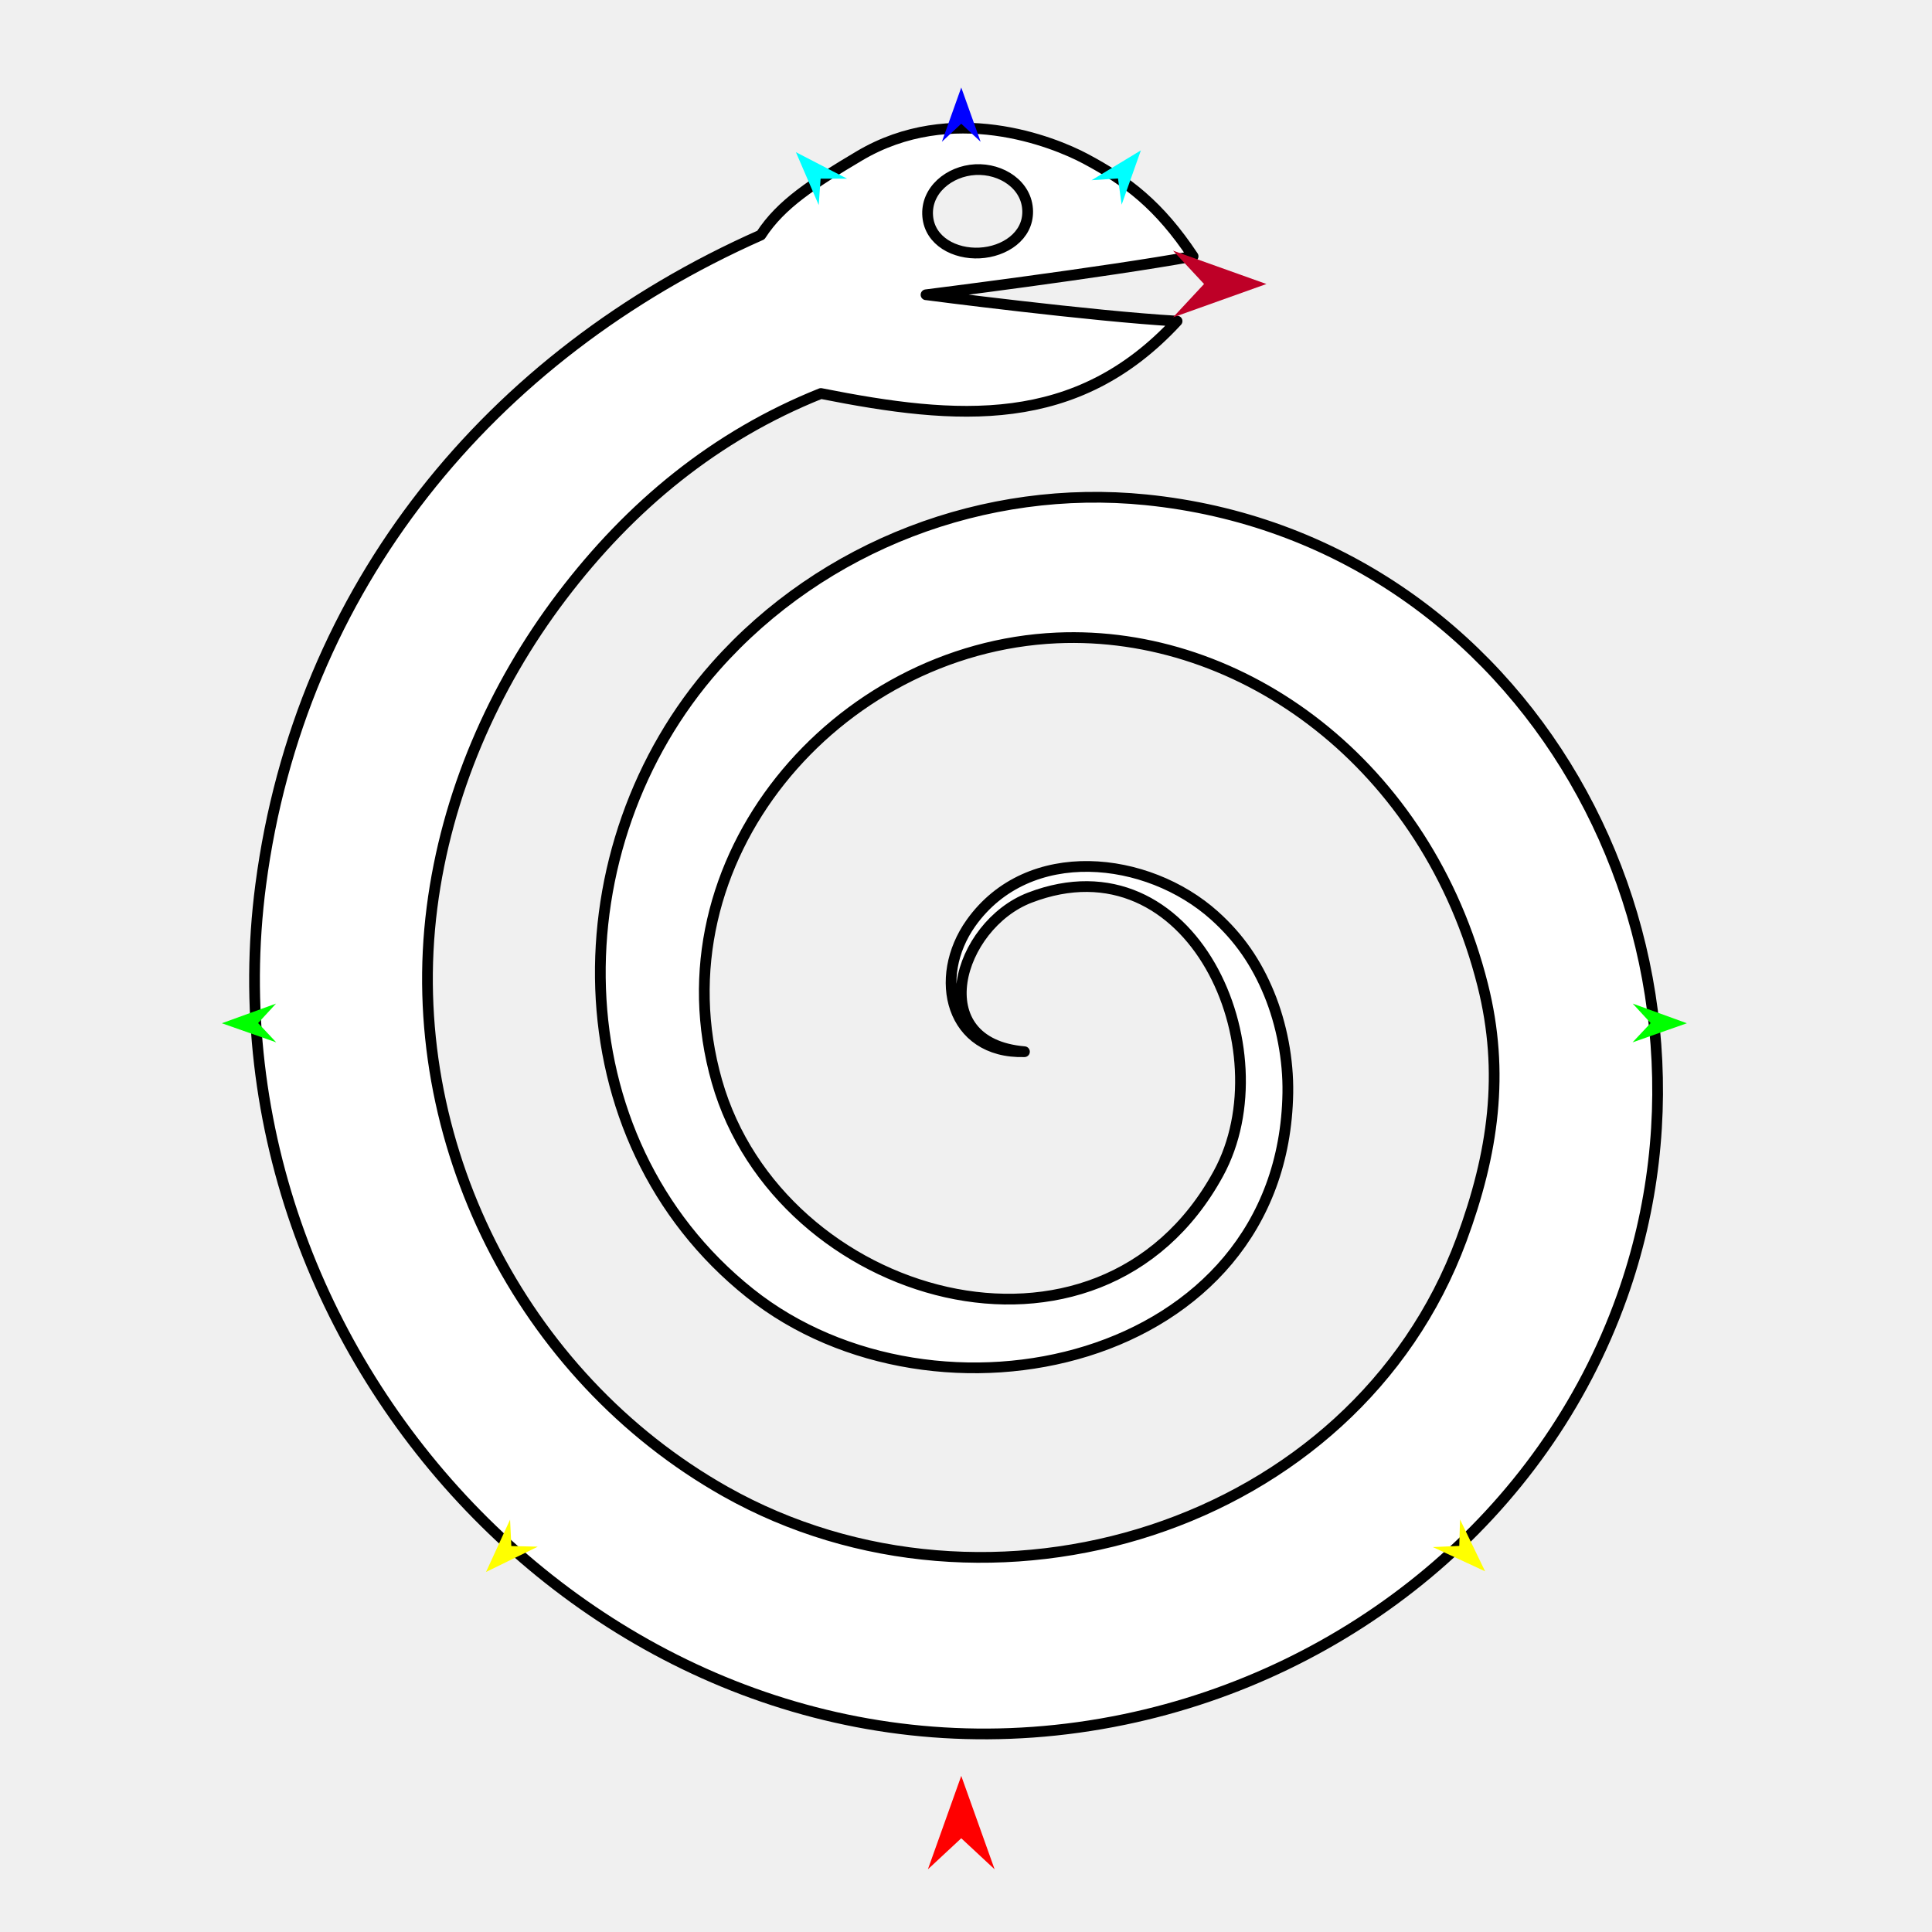
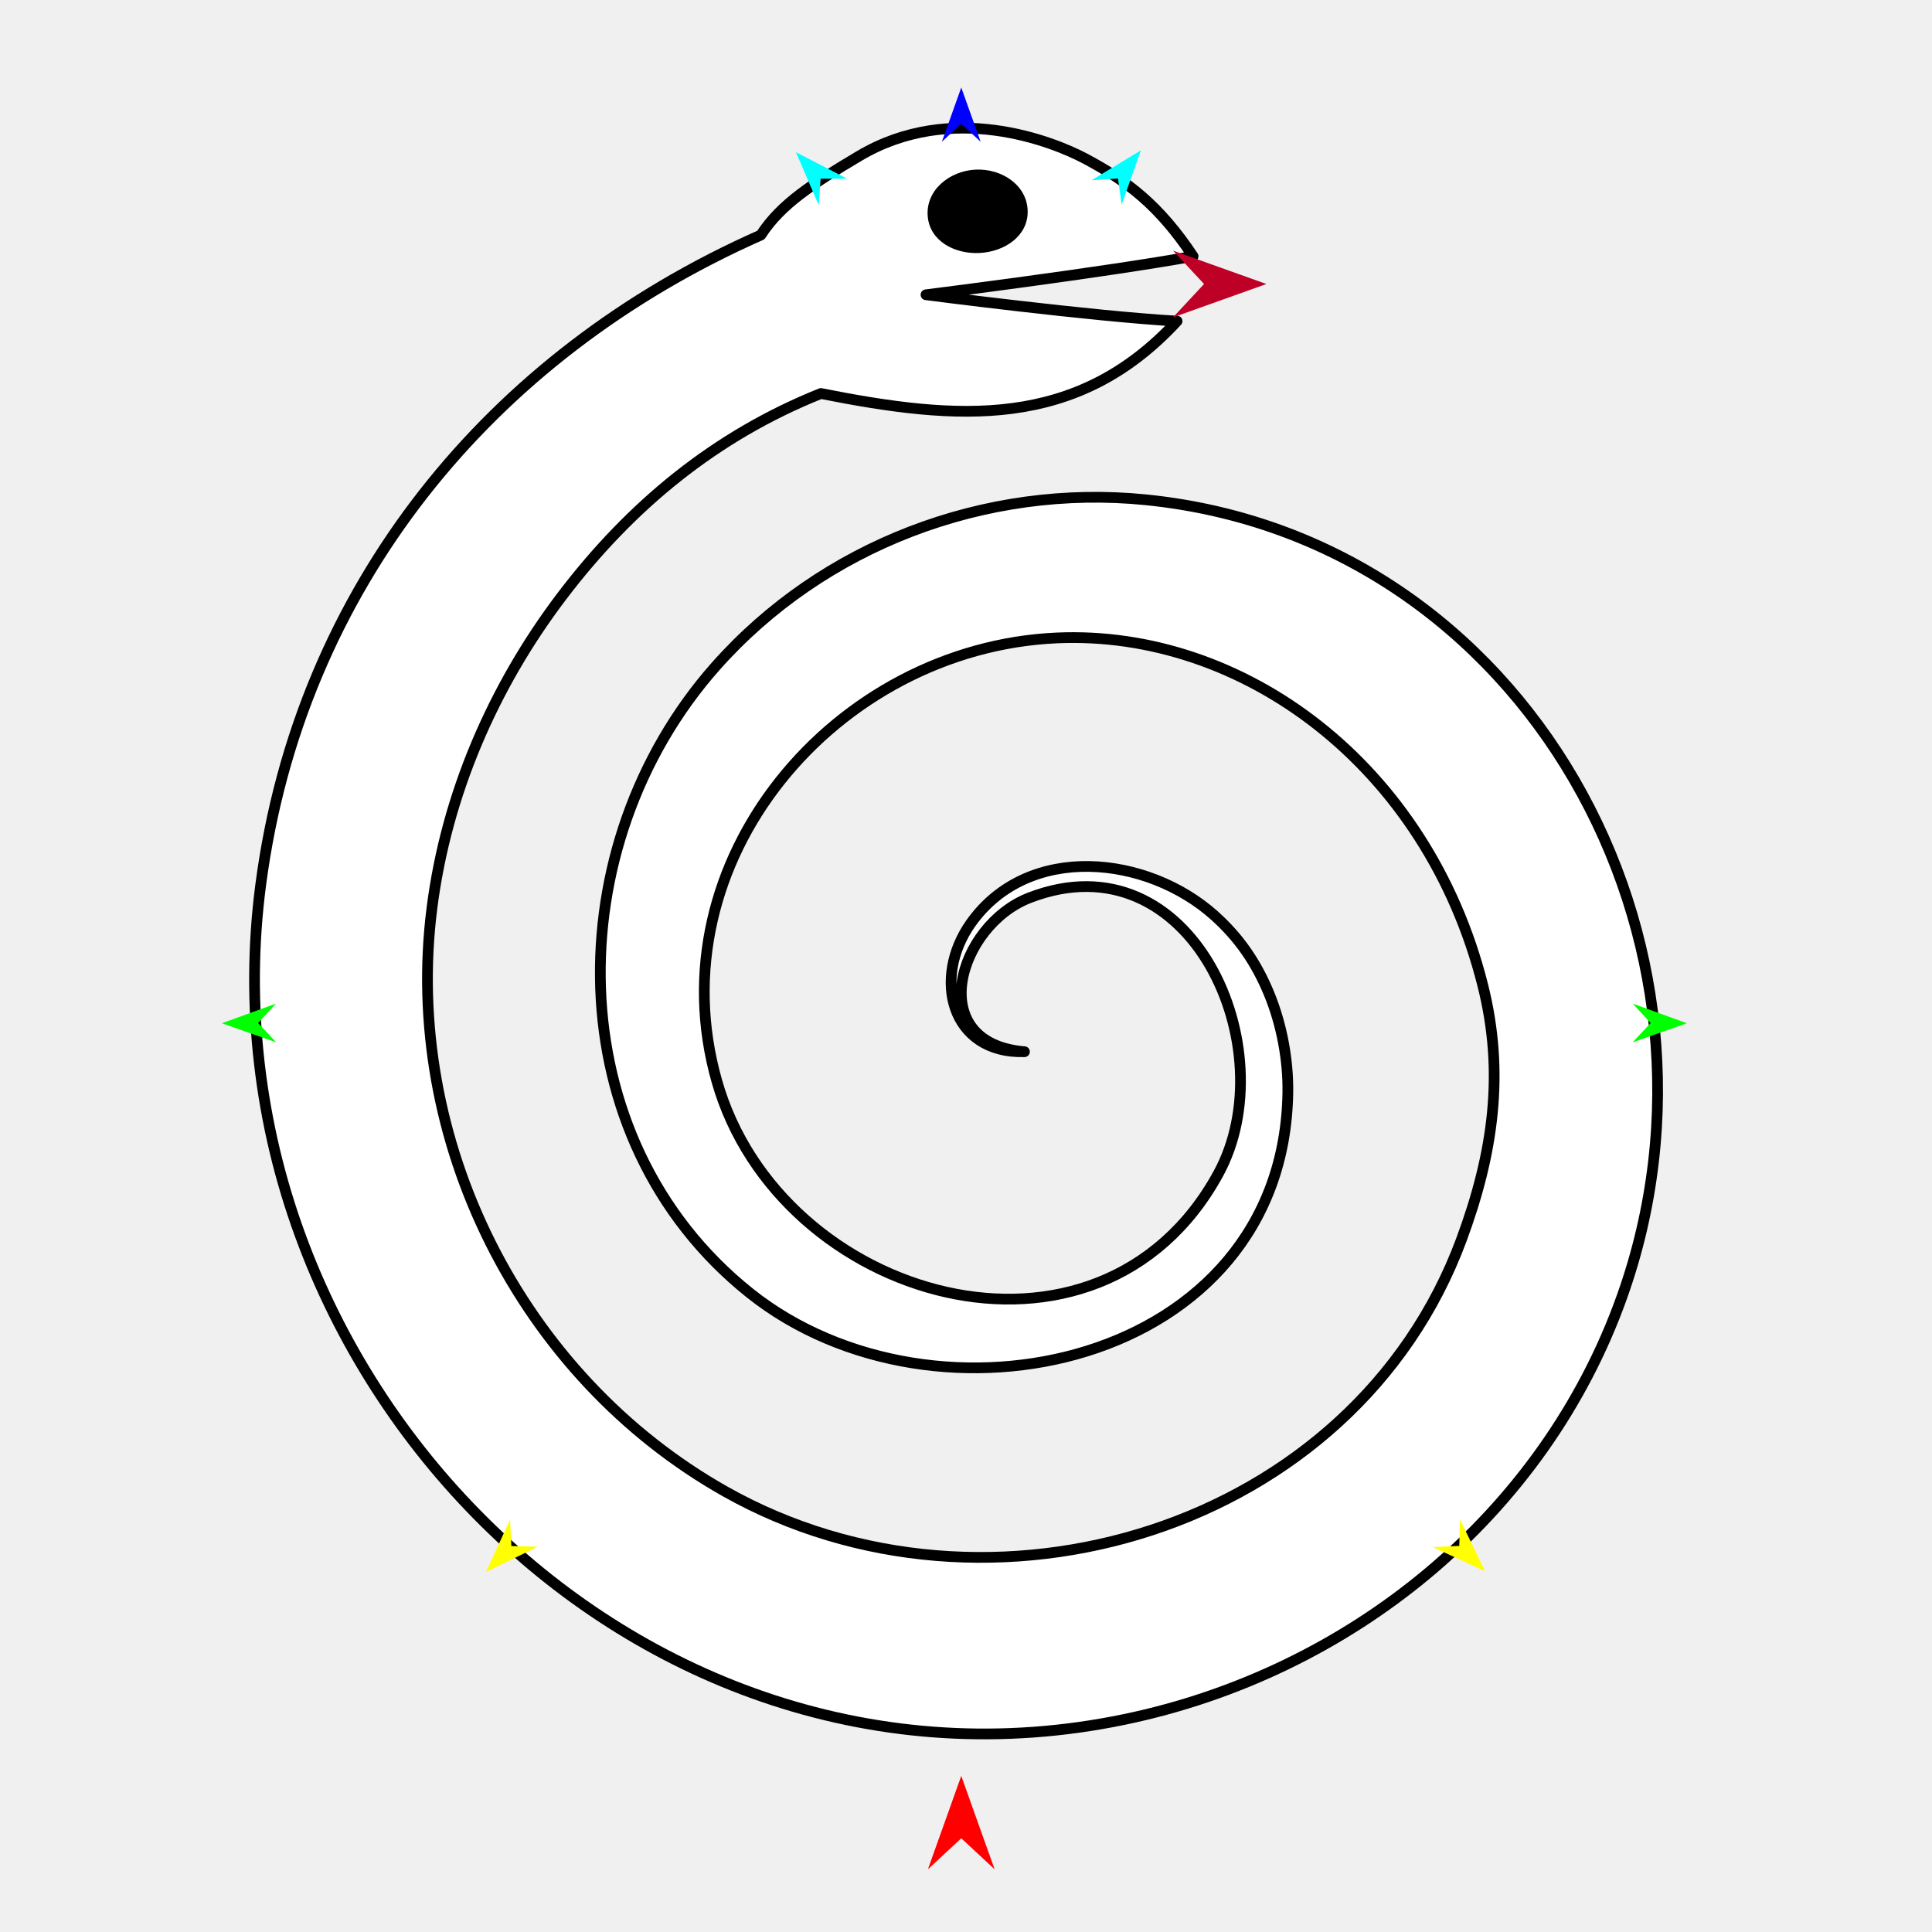
<svg xmlns="http://www.w3.org/2000/svg" version="1.1" id="Frame_0" width="720px" height="720px">
  <g id="snake_spiral">
    <g id="snake_spiral">
-       <path fill="#ffffff" fill-rule="evenodd" stroke="#000000" stroke-width="4" stroke-linecap="round" stroke-linejoin="round" d="M 365.085 94.279 C 374.360 93.801 383.141 87.987 382.984 78.701 C 382.820 68.954 373.208 62.695 363.472 63.217 C 353.746 63.738 344.878 70.977 345.738 80.678 C 346.557 89.898 355.842 94.756 365.085 94.279 M 393.836 237.740 C 462.921 234.656 531.883 284.900 552.580 367.149 C 560.785 399.754 556.568 429.715 544.650 461.929 C 504.583 570.222 368.293 611.109 270.298 555.846 C 194.068 512.857 149.897 424.784 160.999 338.207 C 166.394 296.137 183.739 256.026 209.289 222.320 C 235.074 188.304 266.751 162.328 305.923 146.647 C 356.852 156.748 401.090 160.354 438.665 119.672 C 407.160 117.902 345.109 109.850 345.099 109.849 C 345.109 109.848 411.651 101.500 444.632 95.515 C 432.006 76.507 420.025 67.424 404.495 59.156 C 392.525 52.783 354.729 37.589 320.170 58.149 C 302.907 68.419 291.055 76.010 283.549 87.596 C 182.345 132.416 111.681 219.061 97.163 329.738 C 73.453 510.484 236.091 678.748 418.988 640.791 C 502.851 623.387 575.309 565.111 604.487 483.177 C 651.571 350.965 568.837 200.556 427.056 186.260 C 367.202 180.225 306.735 203.168 266.718 248.309 C 207.668 314.920 207.124 424.209 279.502 481.924 C 348.851 537.224 478.223 509.010 479.939 407.329 C 480.147 395.021 477.639 381.709 472.946 370.317 C 468.218 358.845 461.847 349.502 452.605 341.211 C 427.650 318.823 383.309 313.854 361.861 343.977 C 347.331 364.385 354.233 392.728 381.784 391.941 C 344.032 388.763 356.931 344.827 383.787 334.526 C 444.254 311.333 479.215 391.234 454.056 437.353 C 409.470 519.082 290.521 484.877 267.177 403.032 C 243.682 320.661 311.519 241.415 393.836 237.740 Z" />
+       <path fill="#ffffff" fill-rule="evenodd" stroke="#000000" stroke-width="4" stroke-linecap="round" stroke-linejoin="round" d="M 552.580 367.149 C 560.785 399.754 556.568 429.715 544.649 461.929 C 504.583 570.222 368.293 611.109 270.297 555.846 C 194.068 512.857 149.897 424.784 160.999 338.207 C 166.394 296.137 183.739 256.026 209.289 222.320 C 235.074 188.304 266.751 162.328 305.923 146.647 C 356.852 156.748 401.090 160.354 438.665 119.672 C 407.160 117.901 345.108 109.850 345.099 109.849 C 345.109 109.847 411.651 101.500 444.632 95.516 C 432.006 76.508 420.025 67.424 404.495 59.156 C 392.525 52.783 354.729 37.588 320.170 58.149 C 302.907 68.419 291.055 76.010 283.549 87.595 C 182.345 132.416 111.681 219.061 97.162 329.738 C 73.453 510.484 236.091 678.748 418.987 640.791 C 502.851 623.387 575.309 565.111 604.487 483.177 C 651.571 350.965 568.837 200.556 427.056 186.260 C 367.202 180.225 306.735 203.168 266.718 248.309 C 207.668 314.919 207.124 424.209 279.502 481.924 C 348.851 537.224 478.223 509.010 479.939 407.329 C 480.147 395.021 477.639 381.708 472.945 370.317 C 468.218 358.845 461.847 349.502 452.605 341.211 C 427.650 318.823 383.309 313.854 361.861 343.977 C 347.331 364.385 354.233 392.728 381.784 391.941 C 344.032 388.763 356.931 344.827 383.787 334.526 C 444.254 311.333 479.215 391.234 454.055 437.353 C 409.470 519.082 290.521 484.877 267.177 403.032 C 243.682 320.661 311.519 241.415 393.836 237.740 C 462.921 234.656 531.883 284.900 552.580 367.149 Z" />
+       <path fill="#000000" fill-rule="evenodd" stroke="none" d="M 382.984 78.701 C 382.820 68.954 373.207 62.695 363.472 63.217 C 353.746 63.738 344.878 70.977 345.738 80.678 C 346.557 89.898 355.842 94.756 365.085 94.279 C 374.360 93.801 383.141 87.987 382.984 78.701 Z" />
    </g>
    <g id="specs_2">
      <path fill="#ff0000" fill-rule="evenodd" stroke="none" d="M 358.232 661.824 C 358.233 661.827 370.664 696.633 370.665 696.636 C 370.664 696.635 358.233 685.069 358.232 685.068 C 358.231 685.069 345.800 696.635 345.799 696.636 C 345.800 696.633 358.231 661.827 358.232 661.824 Z" />
-       <path fill="#0000ff" fill-rule="evenodd" stroke="none" d="M 358.232 32.612 C 358.233 32.614 365.453 52.832 365.454 52.834 C 365.453 52.834 358.233 46.115 358.232 46.115 C 358.231 46.115 351.011 52.834 351.010 52.834 C 351.011 52.832 358.231 32.614 358.232 32.612 Z" />
+       <path fill="#0000ff" fill-rule="evenodd" stroke="none" d="M 358.232 32.612 C 358.233 32.614 365.453 52.832 365.454 52.834 C 365.453 52.833 358.233 46.115 358.232 46.115 C 358.231 46.115 351.011 52.833 351.010 52.834 C 351.011 52.832 358.231 32.614 358.232 32.612 Z" />
      <path fill="#00ff00" fill-rule="evenodd" stroke="none" d="M 82.681 381.336 C 82.683 381.336 102.865 374.013 102.867 374.012 C 102.866 374.013 96.185 381.268 96.184 381.268 C 96.185 381.269 102.939 388.456 102.940 388.456 C 102.938 388.456 82.683 381.337 82.681 381.336 Z" />
      <path fill="#ffff00" fill-rule="evenodd" stroke="none" d="M 181.128 585.821 C 181.129 585.819 190.090 566.310 190.091 566.308 C 190.091 566.309 190.563 576.161 190.563 576.162 C 190.564 576.162 200.423 576.401 200.424 576.401 C 200.422 576.402 181.130 585.820 181.128 585.821 Z" />
-       <path fill="#ffff00" fill-rule="evenodd" stroke="none" d="M 553.457 585.582 C 553.456 585.580 544.106 566.255 544.105 566.253 C 544.105 566.254 543.831 576.113 543.831 576.114 C 543.830 576.114 533.977 576.551 533.976 576.551 C 533.978 576.552 553.455 585.581 553.457 585.582 Z" />
+       <path fill="#ffff00" fill-rule="evenodd" stroke="none" d="M 553.457 585.582 C 553.456 585.580 544.106 566.255 544.105 566.253 C 544.105 566.254 543.831 576.113 543.831 576.114 C 543.830 576.114 533.977 576.551 533.976 576.551 C 533.978 576.551 553.455 585.581 553.457 585.582 Z" />
      <path fill="#00ff00" fill-rule="evenodd" stroke="none" d="M 628.657 381.336 C 628.655 381.336 608.474 374.013 608.472 374.012 C 608.472 374.013 615.154 381.268 615.155 381.268 C 615.154 381.269 608.399 388.456 608.399 388.456 C 608.401 388.456 628.655 381.337 628.657 381.336 Z" />
-       <path fill="#00ffff" fill-rule="evenodd" stroke="none" d="M 425.172 56.039 C 425.171 56.041 418.004 76.279 418.004 76.281 C 418.003 76.280 416.646 66.510 416.646 66.509 C 416.645 66.510 406.804 67.159 406.803 67.159 C 406.805 67.158 425.170 56.040 425.172 56.039 Z" />
-       <path fill="#00ffff" fill-rule="evenodd" stroke="none" d="M 296.610 56.710 C 296.611 56.712 305.112 76.426 305.113 76.428 C 305.113 76.427 305.815 66.589 305.816 66.588 C 305.817 66.588 315.679 66.581 315.680 66.581 C 315.678 66.580 296.612 56.711 296.610 56.710 Z" />
-       <path fill="#be0027" fill-rule="evenodd" stroke="none" d="M 471.961 105.841 C 471.957 105.840 437.151 93.410 437.148 93.408 C 437.149 93.410 448.715 105.840 448.716 105.841 C 448.715 105.842 437.149 118.273 437.148 118.274 C 437.151 118.273 471.957 105.842 471.961 105.841 Z" />
+       <path fill="#00ffff" fill-rule="evenodd" stroke="none" d="M 425.172 56.039 C 425.171 56.041 418.004 76.279 418.003 76.281 C 418.003 76.280 416.646 66.511 416.646 66.510 C 416.645 66.510 406.804 67.159 406.803 67.159 C 406.805 67.158 425.170 56.040 425.172 56.039 Z" />
+       <path fill="#00ffff" fill-rule="evenodd" stroke="none" d="M 296.610 56.710 C 296.611 56.712 305.112 76.426 305.113 76.428 C 305.113 76.427 305.816 66.589 305.816 66.589 C 305.817 66.589 315.679 66.581 315.680 66.581 C 315.678 66.580 296.612 56.711 296.610 56.710 Z" />
+       <path fill="#be0027" fill-rule="evenodd" stroke="none" d="M 471.961 105.841 C 471.957 105.840 437.151 93.410 437.148 93.408 C 437.149 93.410 448.715 105.840 448.716 105.841 C 448.715 105.843 437.149 118.273 437.148 118.274 C 437.151 118.273 471.957 105.843 471.961 105.841 Z" />
    </g>
  </g>
</svg>
